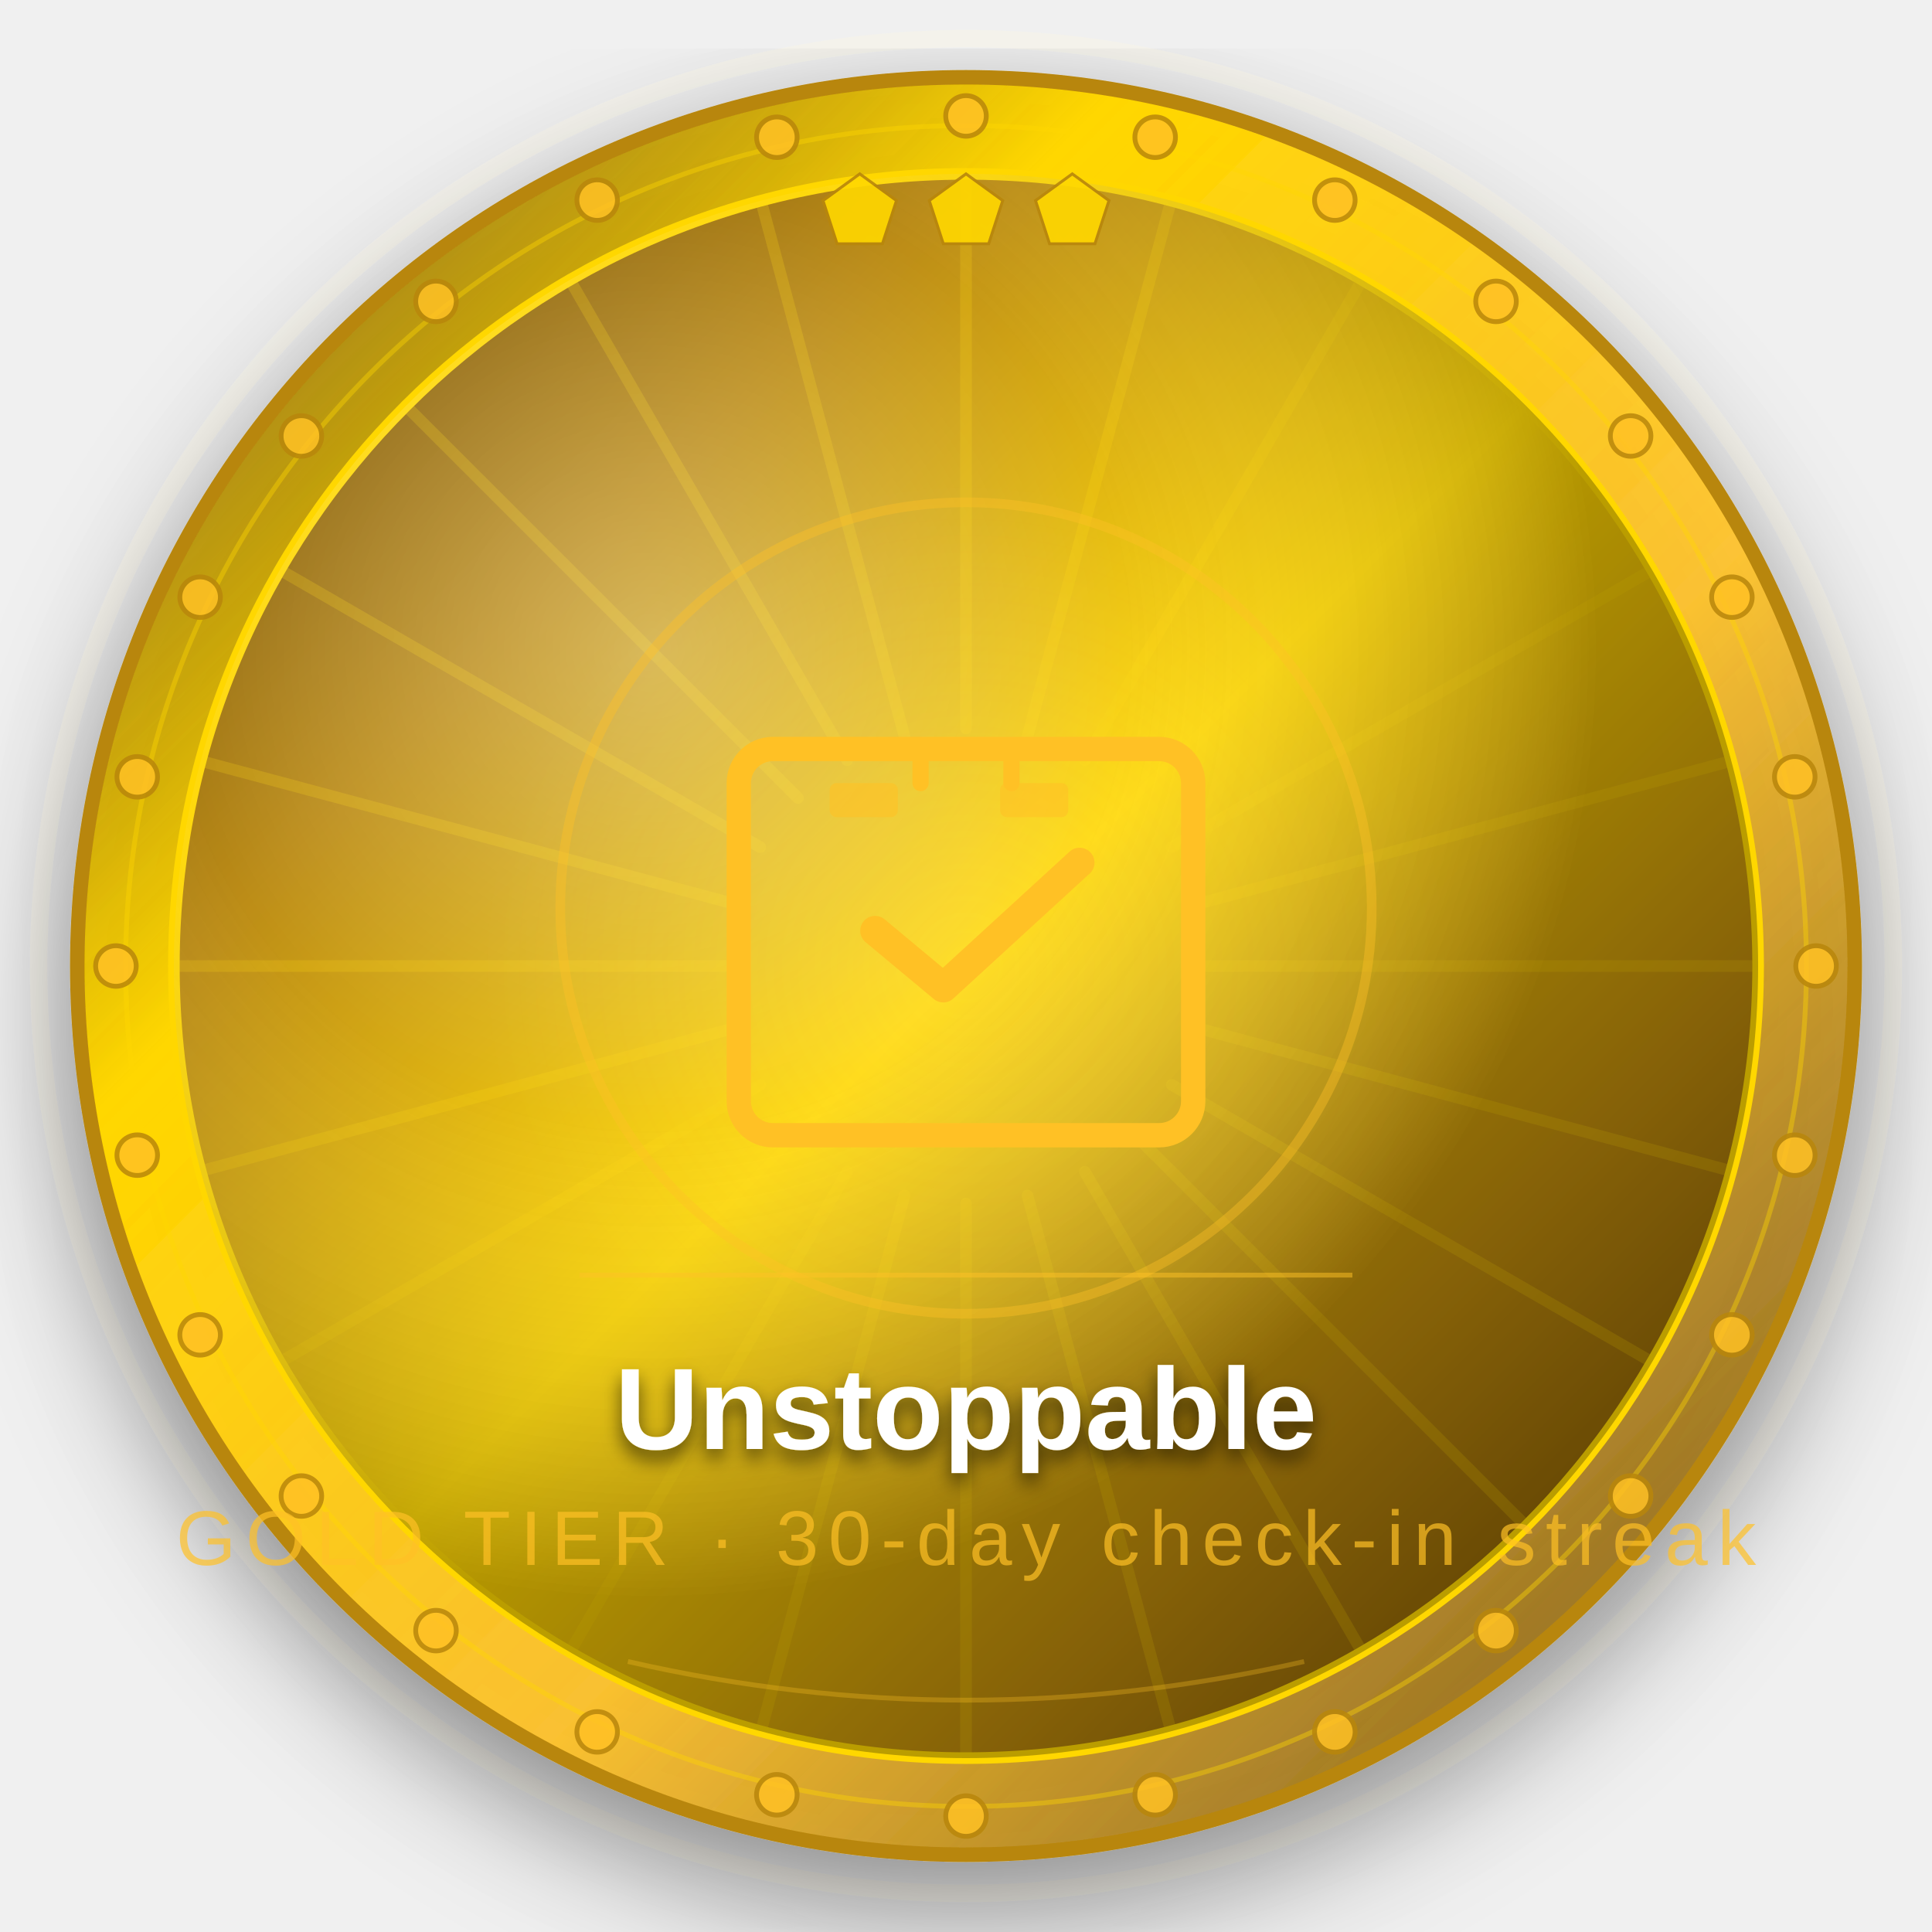
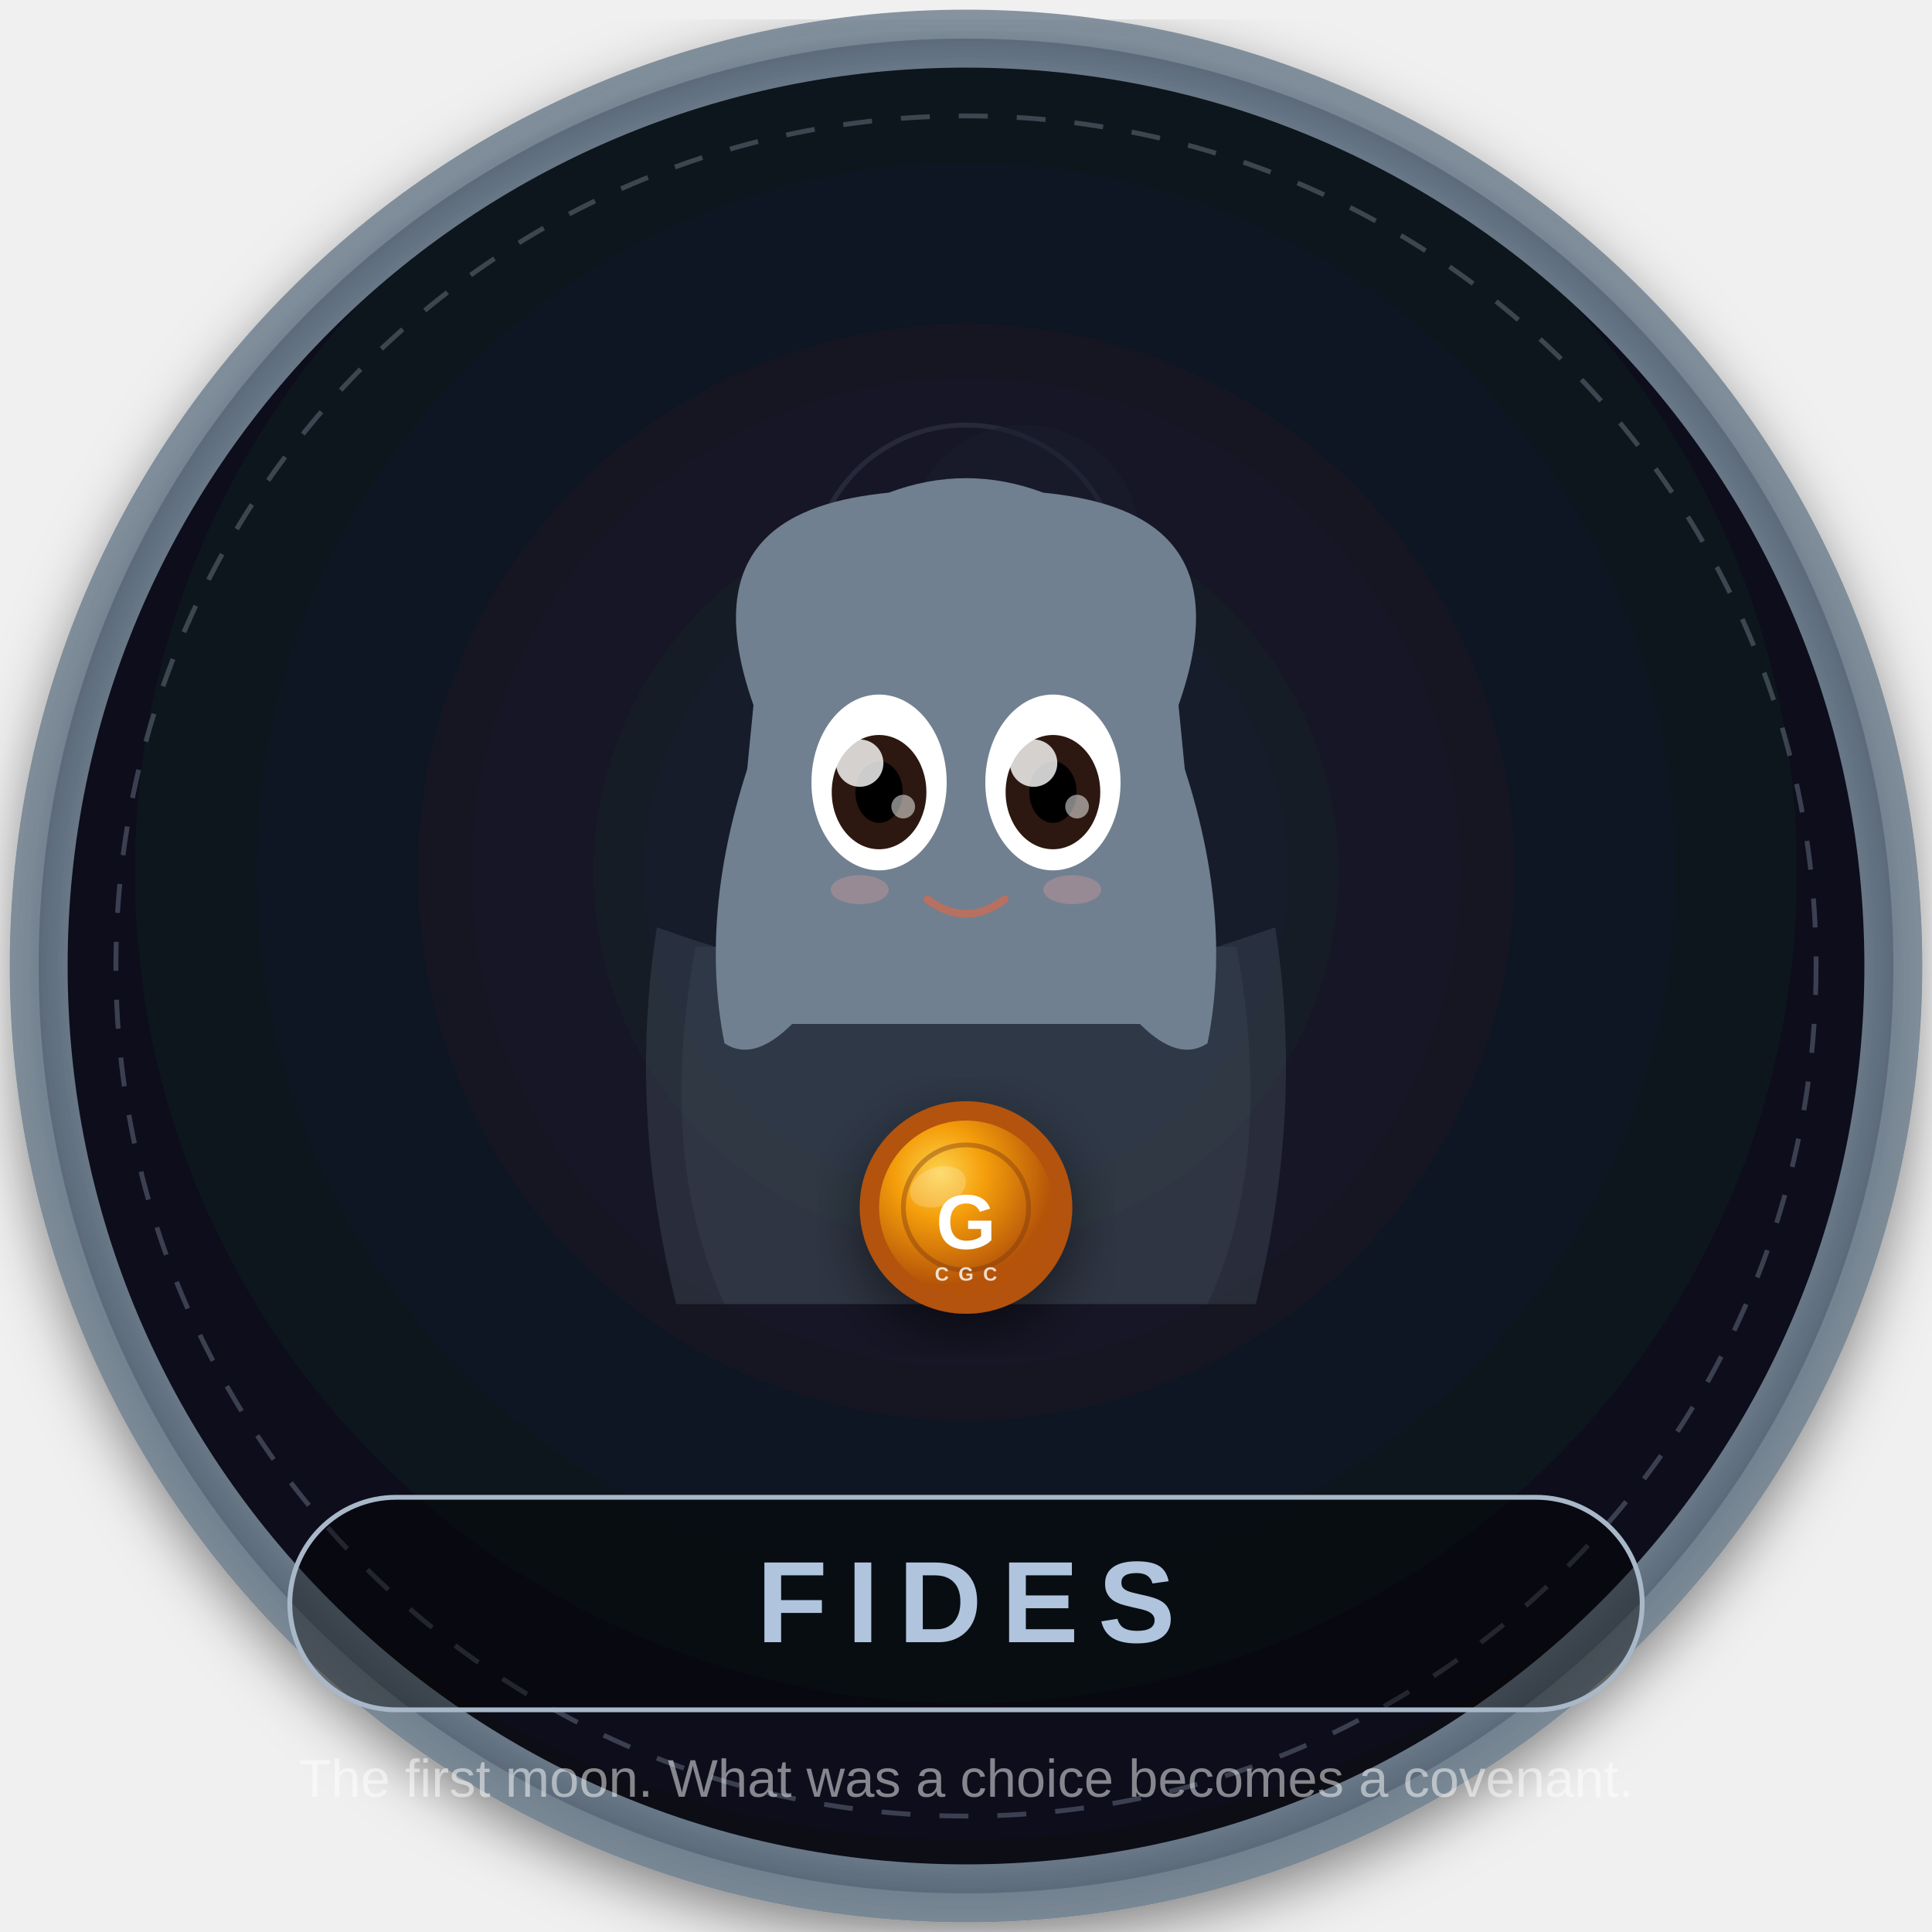
<svg xmlns="http://www.w3.org/2000/svg" viewBox="0 0 200 200" width="200" height="200">
  <defs>
-     <linearGradient id="b2" x1="0%" y1="0%" x2="100%" y2="100%">
-       <stop offset="0%" stop-color="#5C3A00" />
-       <stop offset="25%" stop-color="#B8860B" />
-       <stop offset="50%" stop-color="#FFD700" />
-       <stop offset="75%" stop-color="#B8860B" />
-       <stop offset="100%" stop-color="#5C3A00" />
-     </linearGradient>
-     <linearGradient id="r2" x1="0%" y1="0%" x2="100%" y2="100%">
-       <stop offset="0%" stop-color="#5C3A00" stop-opacity="0.8" />
-       <stop offset="30%" stop-color="#FFD700" stop-opacity="1" />
-       <stop offset="60%" stop-color="#FFC125" stop-opacity="0.9" />
-       <stop offset="100%" stop-color="#5C3A00" stop-opacity="0.8" />
-     </linearGradient>
-     <radialGradient id="s2" cx="30%" cy="30%" r="60%">
-       <stop offset="0%" stop-color="#fff" stop-opacity="0.32" />
-       <stop offset="50%" stop-color="#fff" stop-opacity="0.05" />
-       <stop offset="100%" stop-color="#000" stop-opacity="0.27" />
+     <radialGradient id="ring2" cx="50%" cy="50%" r="50%">
+       <stop offset="85%" stop-color="#A8B8C8" />
+       <stop offset="95%" stop-color="#6B7B8B" />
+       <stop offset="100%" stop-color="#6B7B8B" stop-opacity="0.8" />
    </radialGradient>
-     <radialGradient id="c2" cx="50%" cy="50%" r="50%">
-       <stop offset="0%" stop-color="#FFF8DC" stop-opacity="0.12" />
-       <stop offset="100%" stop-color="#FFF8DC" stop-opacity="0" />
+     <radialGradient id="bg2" cx="50%" cy="45%" r="55%">
+       <stop offset="0%" stop-color="#1A2030" />
+       <stop offset="100%" stop-color="#0A0E18" />
    </radialGradient>
-     <filter id="sh2" x="-30%" y="-30%" width="160%" height="160%">
-       <feDropShadow dx="0" dy="5" stdDeviation="6" flood-color="#000" flood-opacity="0.45" />
+     <filter id="sh" x="-20%" y="-20%" width="140%" height="140%">
+       <feDropShadow dx="0" dy="2" stdDeviation="3" flood-color="#000" flood-opacity="0.5" />
+     </filter>
+     <filter id="glow">
+       <feGaussianBlur stdDeviation="3" result="blur" />
+       <feMerge>
+         <feMergeNode in="blur" />
+         <feMergeNode in="SourceGraphic" />
+       </feMerge>
    </filter>
  </defs>
-   <circle cx="100" cy="100" r="96" fill="none" stroke="#FFF8DC" stroke-width="1.8" opacity="0.25" filter="url(#sh2)" />
-   <circle cx="100" cy="100" r="92" fill="url(#r2)" stroke="#B8860B" stroke-width="1.5" filter="url(#sh2)" />
-   <circle cx="100" cy="100" r="87" fill="none" stroke="#FFD700" stroke-width="0.5" opacity="0.4" />
-   <circle cx="100" cy="100" r="82" fill="url(#b2)" stroke="#FFD700" stroke-width="1.2" />
-   <line x1="124.6" y1="100" x2="182" y2="100" stroke="#FFD700" stroke-width="1.2" opacity="0.22" stroke-linecap="round" />
-   <line x1="123.762" y1="106.367" x2="179.206" y2="121.223" stroke="#FFD700" stroke-width="1.2" opacity="0.22" stroke-linecap="round" />
-   <line x1="121.304" y1="112.3" x2="171.014" y2="141" stroke="#FFD700" stroke-width="1.2" opacity="0.22" stroke-linecap="round" />
-   <line x1="117.395" y1="117.395" x2="157.983" y2="157.983" stroke="#FFD700" stroke-width="1.2" opacity="0.22" stroke-linecap="round" />
-   <line x1="112.3" y1="121.304" x2="141" y2="171.014" stroke="#FFD700" stroke-width="1.2" opacity="0.22" stroke-linecap="round" />
-   <line x1="106.367" y1="123.762" x2="121.223" y2="179.206" stroke="#FFD700" stroke-width="1.2" opacity="0.22" stroke-linecap="round" />
-   <line x1="100" y1="124.6" x2="100" y2="182" stroke="#FFD700" stroke-width="1.2" opacity="0.22" stroke-linecap="round" />
-   <line x1="93.633" y1="123.762" x2="78.777" y2="179.206" stroke="#FFD700" stroke-width="1.2" opacity="0.22" stroke-linecap="round" />
-   <line x1="87.7" y1="121.304" x2="59" y2="171.014" stroke="#FFD700" stroke-width="1.2" opacity="0.22" stroke-linecap="round" />
-   <line x1="82.605" y1="117.395" x2="42.017" y2="157.983" stroke="#FFD700" stroke-width="1.2" opacity="0.22" stroke-linecap="round" />
-   <line x1="78.696" y1="112.3" x2="28.986" y2="141" stroke="#FFD700" stroke-width="1.2" opacity="0.22" stroke-linecap="round" />
-   <line x1="76.238" y1="106.367" x2="20.794" y2="121.223" stroke="#FFD700" stroke-width="1.2" opacity="0.22" stroke-linecap="round" />
-   <line x1="75.4" y1="100" x2="18" y2="100" stroke="#FFD700" stroke-width="1.2" opacity="0.22" stroke-linecap="round" />
-   <line x1="76.238" y1="93.633" x2="20.794" y2="78.777" stroke="#FFD700" stroke-width="1.2" opacity="0.22" stroke-linecap="round" />
-   <line x1="78.696" y1="87.7" x2="28.986" y2="59" stroke="#FFD700" stroke-width="1.2" opacity="0.22" stroke-linecap="round" />
-   <line x1="82.605" y1="82.605" x2="42.017" y2="42.017" stroke="#FFD700" stroke-width="1.2" opacity="0.22" stroke-linecap="round" />
-   <line x1="87.7" y1="78.696" x2="59" y2="28.986" stroke="#FFD700" stroke-width="1.2" opacity="0.22" stroke-linecap="round" />
-   <line x1="93.633" y1="76.238" x2="78.777" y2="20.794" stroke="#FFD700" stroke-width="1.2" opacity="0.22" stroke-linecap="round" />
-   <line x1="100" y1="75.4" x2="100" y2="18" stroke="#FFD700" stroke-width="1.2" opacity="0.22" stroke-linecap="round" />
-   <line x1="106.367" y1="76.238" x2="121.223" y2="20.794" stroke="#FFD700" stroke-width="1.2" opacity="0.22" stroke-linecap="round" />
-   <line x1="112.3" y1="78.696" x2="141" y2="28.986" stroke="#FFD700" stroke-width="1.2" opacity="0.22" stroke-linecap="round" />
-   <line x1="117.395" y1="82.605" x2="157.983" y2="42.017" stroke="#FFD700" stroke-width="1.2" opacity="0.22" stroke-linecap="round" />
-   <line x1="121.304" y1="87.7" x2="171.014" y2="59" stroke="#FFD700" stroke-width="1.2" opacity="0.22" stroke-linecap="round" />
-   <line x1="123.762" y1="93.633" x2="179.206" y2="78.777" stroke="#FFD700" stroke-width="1.2" opacity="0.22" stroke-linecap="round" />
-   <circle cx="100" cy="100" r="50" fill="url(#c2)" />
-   <circle cx="100" cy="100" r="82" fill="url(#s2)" />
-   <circle cx="100" cy="12" r="2.1" fill="#FFC125" stroke="#B8860B" stroke-width="0.5" opacity="0.85" />
-   <circle cx="119.582" cy="14.206" r="2.1" fill="#FFC125" stroke="#B8860B" stroke-width="0.5" opacity="0.85" />
-   <circle cx="138.182" cy="20.715" r="2.1" fill="#FFC125" stroke="#B8860B" stroke-width="0.5" opacity="0.85" />
-   <circle cx="154.867" cy="31.199" r="2.1" fill="#FFC125" stroke="#B8860B" stroke-width="0.5" opacity="0.85" />
-   <circle cx="168.801" cy="45.133" r="2.1" fill="#FFC125" stroke="#B8860B" stroke-width="0.5" opacity="0.85" />
-   <circle cx="179.285" cy="61.818" r="2.1" fill="#FFC125" stroke="#B8860B" stroke-width="0.5" opacity="0.85" />
-   <circle cx="185.794" cy="80.418" r="2.1" fill="#FFC125" stroke="#B8860B" stroke-width="0.5" opacity="0.85" />
-   <circle cx="188" cy="100" r="2.1" fill="#FFC125" stroke="#B8860B" stroke-width="0.5" opacity="0.85" />
-   <circle cx="185.794" cy="119.582" r="2.1" fill="#FFC125" stroke="#B8860B" stroke-width="0.5" opacity="0.85" />
-   <circle cx="179.285" cy="138.182" r="2.1" fill="#FFC125" stroke="#B8860B" stroke-width="0.5" opacity="0.85" />
-   <circle cx="168.801" cy="154.867" r="2.1" fill="#FFC125" stroke="#B8860B" stroke-width="0.5" opacity="0.85" />
-   <circle cx="154.867" cy="168.801" r="2.1" fill="#FFC125" stroke="#B8860B" stroke-width="0.5" opacity="0.85" />
-   <circle cx="138.182" cy="179.285" r="2.1" fill="#FFC125" stroke="#B8860B" stroke-width="0.5" opacity="0.85" />
-   <circle cx="119.582" cy="185.794" r="2.1" fill="#FFC125" stroke="#B8860B" stroke-width="0.5" opacity="0.85" />
-   <circle cx="100" cy="188" r="2.1" fill="#FFC125" stroke="#B8860B" stroke-width="0.5" opacity="0.85" />
-   <circle cx="80.418" cy="185.794" r="2.1" fill="#FFC125" stroke="#B8860B" stroke-width="0.5" opacity="0.85" />
-   <circle cx="61.818" cy="179.285" r="2.1" fill="#FFC125" stroke="#B8860B" stroke-width="0.5" opacity="0.85" />
-   <circle cx="45.133" cy="168.801" r="2.1" fill="#FFC125" stroke="#B8860B" stroke-width="0.5" opacity="0.85" />
-   <circle cx="31.199" cy="154.867" r="2.1" fill="#FFC125" stroke="#B8860B" stroke-width="0.5" opacity="0.85" />
-   <circle cx="20.715" cy="138.182" r="2.1" fill="#FFC125" stroke="#B8860B" stroke-width="0.5" opacity="0.85" />
-   <circle cx="14.206" cy="119.582" r="2.1" fill="#FFC125" stroke="#B8860B" stroke-width="0.5" opacity="0.85" />
-   <circle cx="12" cy="100" r="2.1" fill="#FFC125" stroke="#B8860B" stroke-width="0.5" opacity="0.85" />
-   <circle cx="14.206" cy="80.418" r="2.1" fill="#FFC125" stroke="#B8860B" stroke-width="0.5" opacity="0.85" />
-   <circle cx="20.715" cy="61.818" r="2.1" fill="#FFC125" stroke="#B8860B" stroke-width="0.5" opacity="0.85" />
-   <circle cx="31.199" cy="45.133" r="2.1" fill="#FFC125" stroke="#B8860B" stroke-width="0.5" opacity="0.85" />
-   <circle cx="45.133" cy="31.199" r="2.1" fill="#FFC125" stroke="#B8860B" stroke-width="0.5" opacity="0.85" />
-   <circle cx="61.818" cy="20.715" r="2.1" fill="#FFC125" stroke="#B8860B" stroke-width="0.5" opacity="0.85" />
-   <circle cx="80.418" cy="14.206" r="2.1" fill="#FFC125" stroke="#B8860B" stroke-width="0.5" opacity="0.85" />
-   <polygon points="89,18 92.804,20.764 91.351,25.236 86.649,25.236 85.196,20.764" fill="#FFD700" stroke="#B8860B" stroke-width="0.3" opacity="0.9" />
-   <polygon points="100,18 103.804,20.764 102.351,25.236 97.649,25.236 96.196,20.764" fill="#FFD700" stroke="#B8860B" stroke-width="0.3" opacity="0.9" />
-   <polygon points="111,18 114.804,20.764 113.351,25.236 108.649,25.236 107.196,20.764" fill="#FFD700" stroke="#B8860B" stroke-width="0.3" opacity="0.9" />
-   <circle cx="100" cy="94" r="42" fill="none" stroke="#FFC125" stroke-width="1" opacity="0.4" />
-   <g>
-     <g transform="translate(100,94)">
-       <rect x="-23.52" y="-16.464" width="47.04" height="39.984" rx="3.528" fill="none" stroke="#FFC125" stroke-width="2.52" />
-       <rect x="-14.112" y="-12.936" width="7.056" height="3.528" rx="0.706" fill="#FFC125" opacity="0.6" />
-       <rect x="3.528" y="-12.936" width="7.056" height="3.528" rx="0.706" fill="#FFC125" opacity="0.6" />
-       <line x1="-4.704" y1="-12.936" x2="-4.704" y2="-16.464" stroke="#FFC125" stroke-width="1.68" stroke-linecap="round" />
-       <line x1="4.704" y1="-12.936" x2="4.704" y2="-16.464" stroke="#FFC125" stroke-width="1.68" stroke-linecap="round" />
-       <polyline points="-9.408,2.352 -2.352,8.232 11.76,-4.704" fill="none" stroke="#FFC125" stroke-width="3.08" stroke-linecap="round" stroke-linejoin="round" />
-     </g>
+   <circle cx="100" cy="100" r="96" fill="url(#bg2)" stroke="url(#ring2)" stroke-width="6" filter="url(#sh)" />
+   <circle cx="100" cy="100" r="88" fill="none" stroke="#A8B8C8" stroke-width="0.5" opacity="0.3" stroke-dasharray="3 3" />
+   <circle cx="100" cy="60" r="16" fill="none" stroke="#A8B8C8" stroke-width="0.5" opacity="0.12" />
+   <circle cx="106" cy="56" r="12" fill="#1A1E2E" opacity="0.5" />
+   <path d="M68,96 Q65,115 70,135 L130,135 Q135,115 132,96 Q115,102 100,104 Q85,102 68,96Z" fill="#708090" opacity="0.2" />
+   <path d="M72,98 Q68,120 75,135 L125,135 Q132,120 128,98Z" fill="#708090" opacity="0.1" />
+   <rect x="96" y="96" width="8" height="8" rx="2" fill="#FDE8D0" />
+   <ellipse cx="100" cy="78" rx="22" ry="24" fill="#FDE8D0" stroke="#E8C9A8" stroke-width="0.5" />
+   <path d="M78,73 C72,56 82,52 92,51 Q100,48 108,51 C118,52 128,56 122,73 Q124,93 125,106 L75,106 Q76,93 78,73Z" fill="#708090" />
+   <path d="M79,75 Q72,93 75,108 Q78,110 82,106 Q78,93 82,77Z" fill="#708090" />
+   <path d="M121,75 Q128,93 125,108 Q122,110 118,106 Q122,93 118,77Z" fill="#708090" />
+   <ellipse cx="91" cy="81" rx="7" ry="9.1" fill="#fff" />
+   <ellipse cx="109" cy="81" rx="7" ry="9.1" fill="#fff" />
+   <ellipse cx="91" cy="82" rx="4.9" ry="5.915" fill="#2C1810" />
+   <ellipse cx="109" cy="82" rx="4.9" ry="5.915" fill="#2C1810" />
+   <ellipse cx="91" cy="82" rx="2.45" ry="3.185" fill="#000" />
+   <ellipse cx="109" cy="82" rx="2.45" ry="3.185" fill="#000" />
+   <circle cx="89" cy="79" r="2.45" fill="#fff" opacity="0.8" />
+   <circle cx="107" cy="79" r="2.45" fill="#fff" opacity="0.8" />
+   <circle cx="93.5" cy="83.5" r="1.225" fill="#fff" opacity="0.5" />
+   <circle cx="111.5" cy="83.5" r="1.225" fill="#fff" opacity="0.5" />
+   <path d="M84,68.9 Q91,66.9 98,68.9" fill="none" stroke="#708090" stroke-width="1.2" stroke-linecap="round" />
+   <path d="M102,68.9 Q109,66.9 116,68.9" fill="none" stroke="#708090" stroke-width="1.2" stroke-linecap="round" />
+   <path d="M96,93.1 Q100,96.1 104,93.1" fill="none" stroke="#B87060" stroke-width="0.8" stroke-linecap="round" />
+   <ellipse cx="89" cy="92.1" rx="3" ry="1.5" fill="#F0A0A0" opacity="0.3" />
+   <ellipse cx="111" cy="92.1" rx="3" ry="1.5" fill="#F0A0A0" opacity="0.3" />
+   <g transform="translate(100,125)">
+     <defs>
+       <radialGradient id="cg100_125" cx="35%" cy="30%" r="65%">
+         <stop offset="0%" stop-color="#fcd34d" />
+         <stop offset="40%" stop-color="#f59e0b" />
+         <stop offset="100%" stop-color="#b45309" />
+       </radialGradient>
+     </defs>
+     <circle cx="0" cy="0" r="11" fill="#b45309" filter="url(#sh)" />
+     <circle cx="0" cy="0" r="9" fill="url(#cg100_125)" />
+     <circle cx="0" cy="0" r="6.48" fill="none" stroke="rgba(120,53,15,0.4)" stroke-width="0.5" />
+     <text x="0" y="2" text-anchor="middle" dominant-baseline="middle" font-family="Arial,sans-serif" font-weight="bold" font-size="8" fill="#fff">G</text>
+     <text x="0" y="7" text-anchor="middle" dominant-baseline="middle" font-family="Arial,sans-serif" font-weight="bold" font-size="2" fill="rgba(255,255,255,0.8)" letter-spacing="1">CGC</text>
+     <ellipse cx="-2" cy="-3" rx="3" ry="2" transform="rotate(-20)" fill="rgba(255,255,255,0.2)" />
  </g>
-   <line x1="60" y1="132" x2="140" y2="132" stroke="#FFC125" stroke-width="0.5" opacity="0.5" />
-   <text x="100" y="150" text-anchor="middle" font-size="12" font-weight="bold" fill="#fff" font-family="Arial,sans-serif" filter="drop-shadow(0 1px 1px rgba(0,0,0,0.6))">Unstoppable</text>
-   <text x="100" y="162" text-anchor="middle" font-size="8" fill="#FFC125" opacity="0.7" font-family="Arial,sans-serif" letter-spacing="1">GOLD TIER · 30-day check-in streak</text>
-   <path d="M65 172 Q100 180 135 172" fill="none" stroke="#FFC125" stroke-width="0.5" opacity="0.3" />
+   <rect x="30" y="155" width="140" height="22" rx="11" fill="rgba(0,0,0,0.4)" stroke="#A8B8C8" stroke-width="0.5" />
+   <text x="100" y="170" text-anchor="middle" font-size="12" font-weight="bold" fill="#B0C4DE" font-family="Arial,sans-serif" letter-spacing="2">FIDES</text>
+   <text x="100" y="186" text-anchor="middle" font-size="5.5" fill="rgba(255,255,255,0.5)" font-family="Arial,sans-serif">The first moon. What was a choice becomes a covenant.</text>
</svg>
